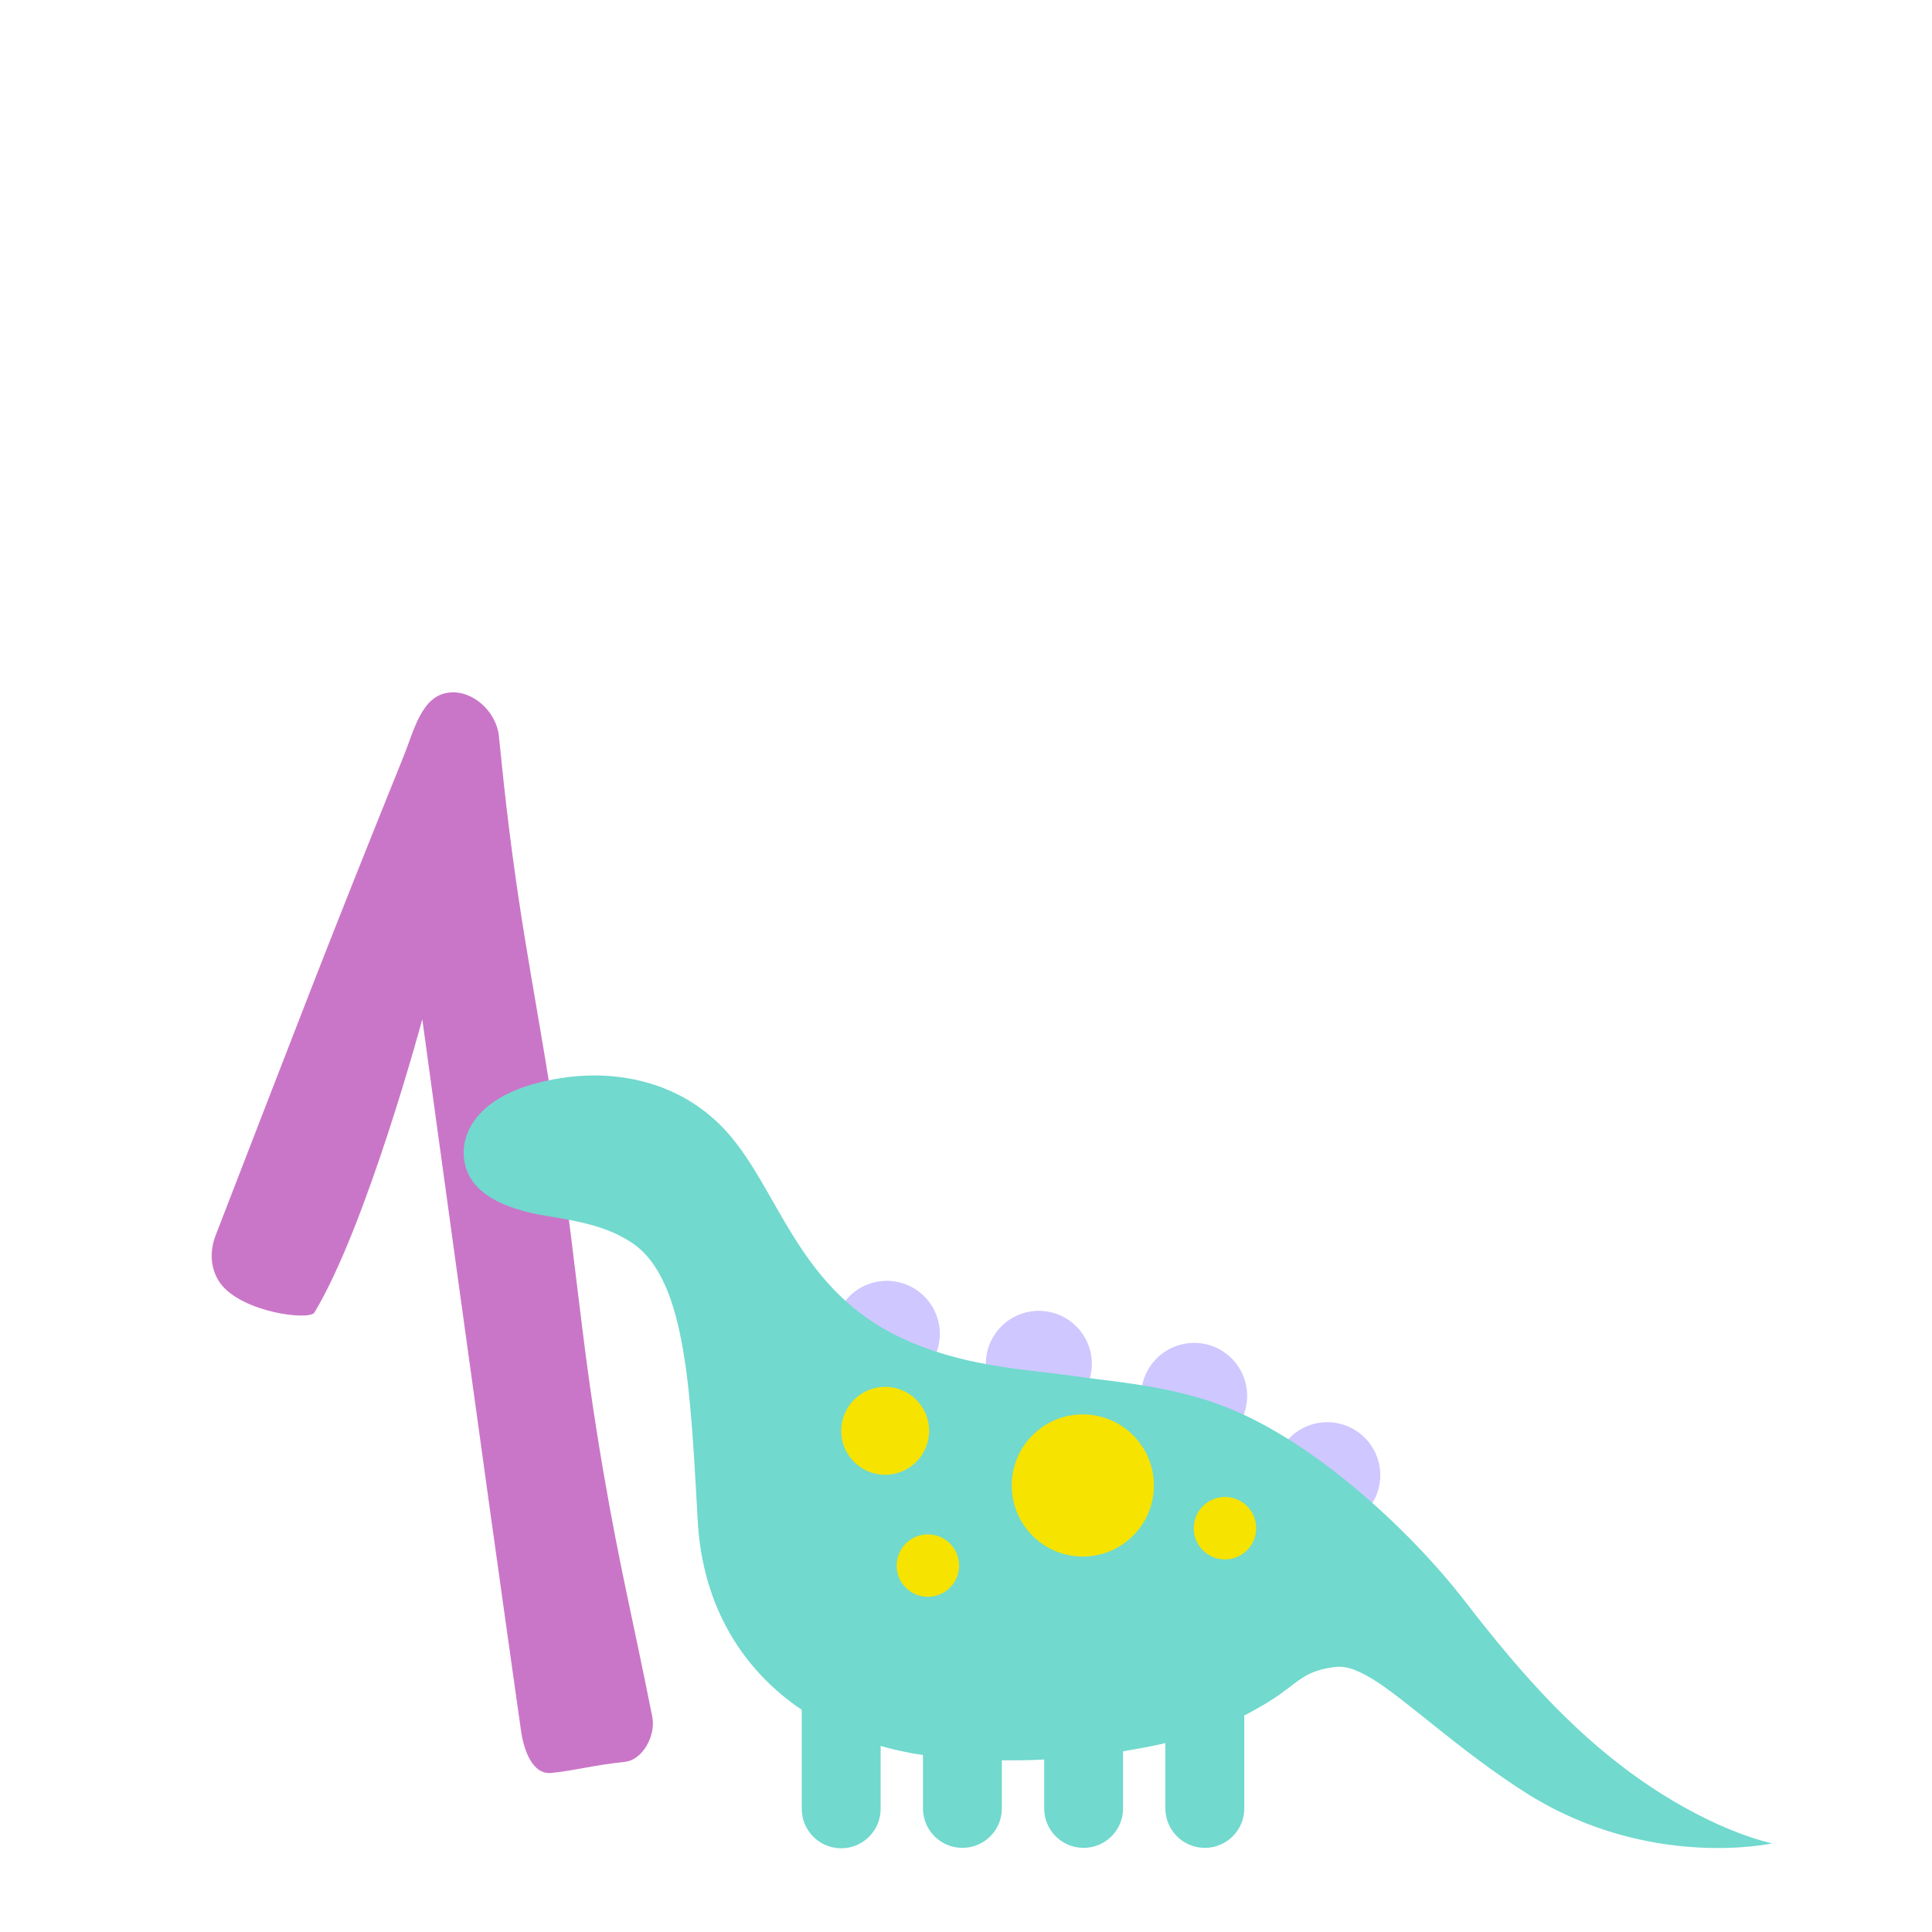
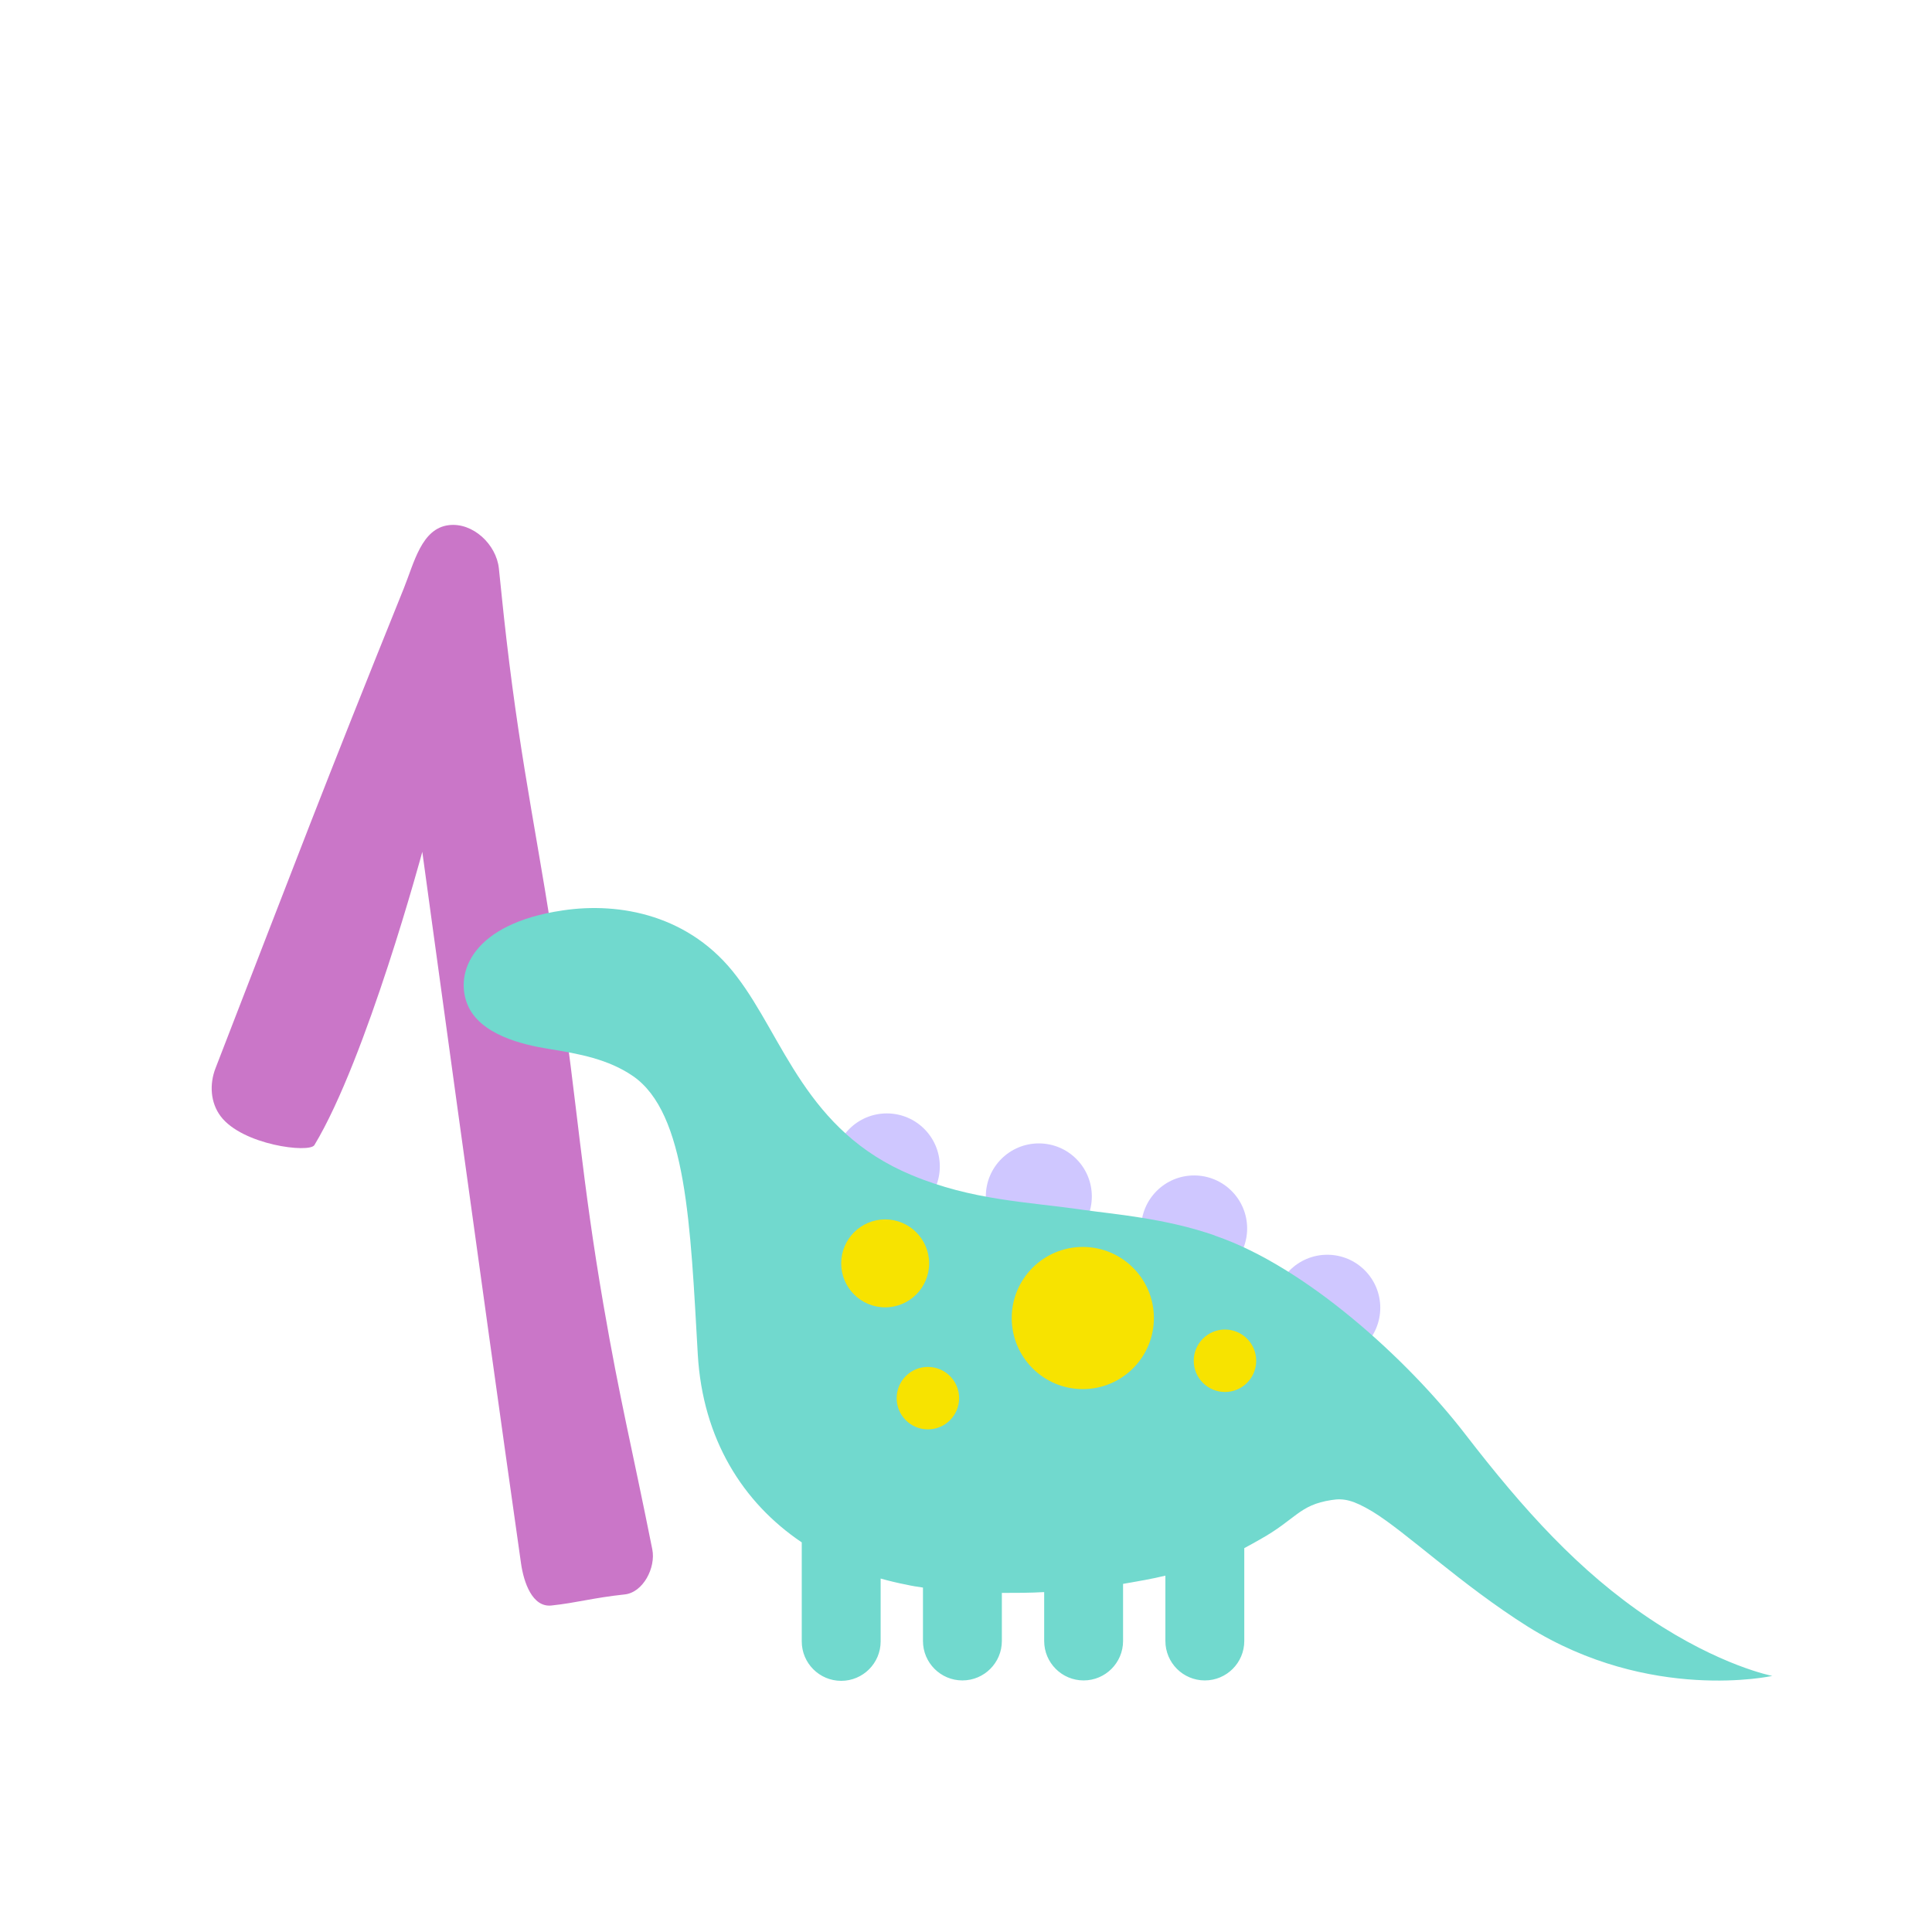
- <svg xmlns="http://www.w3.org/2000/svg" width="300" height="300" viewBox="0 0 300 300" fill="none">
-   <path d="M80.905 268.766C74.844 226.169 65.575 158.27 65.575 158.27C65.575 158.27 56.937 190.37 48.82 203.809C48.044 205.093 37.621 203.804 34.261 199.33C32.666 197.207 32.505 194.349 33.465 191.873C46.47 158.301 49.988 148.873 62.709 117.343C64.311 113.371 65.454 108.043 69.707 107.543C73.432 107.106 77.066 110.527 77.464 114.257C77.942 118.732 78.048 120.152 78.633 125.195C81.046 145.971 83.797 157.427 86.805 178.126C89.671 197.844 90.332 209.042 93.717 228.678C96.282 243.555 98.044 250.34 101.289 266.588C101.854 269.415 99.875 273.276 97.008 273.582C92.037 274.114 89.604 274.876 85.627 275.302C82.663 275.618 81.325 271.717 80.905 268.766Z" fill="#CA76C8" />
-   <path d="M137.703 215.35C142.249 215.35 145.934 211.665 145.934 207.12C145.934 202.574 142.249 198.889 137.703 198.889C133.158 198.889 129.473 202.574 129.473 207.12C129.473 211.665 133.158 215.35 137.703 215.35Z" fill="#CFC7FF" />
-   <path d="M161.309 220.008C165.854 220.008 169.539 216.323 169.539 211.777C169.539 207.232 165.854 203.547 161.309 203.547C156.763 203.547 153.078 207.232 153.078 211.777C153.078 216.323 156.763 220.008 161.309 220.008Z" fill="#CFC7FF" />
-   <path d="M185.426 224.984C189.971 224.984 193.656 221.299 193.656 216.754C193.656 212.208 189.971 208.523 185.426 208.523C180.88 208.523 177.195 212.208 177.195 216.754C177.195 221.299 180.88 224.984 185.426 224.984Z" fill="#CFC7FF" />
-   <path d="M206.098 237.298C210.643 237.298 214.328 233.613 214.328 229.068C214.328 224.522 210.643 220.837 206.098 220.837C201.552 220.837 197.867 224.522 197.867 229.068C197.867 233.613 201.552 237.298 206.098 237.298Z" fill="#CFC7FF" />
-   <path d="M256.184 277.366C245.21 270.029 236.596 260.458 227.537 248.719C218.54 237.043 202.717 222.687 188.745 217.902C188.681 217.902 188.617 217.838 188.617 217.838C180.961 215.159 172.794 214.521 168.328 213.883C159.587 212.607 150.974 212.415 141.531 208.459C125.134 201.633 121.689 187.149 114.415 177.643C107.205 168.072 96.231 166.031 87.363 167.371C73.454 169.412 70.583 176.941 72.561 181.918C74.475 186.703 81.238 188.234 85.194 188.872C89.979 189.638 94.445 190.467 98.273 193.083C106.631 198.825 107.205 216.243 108.354 236.341C109.119 249.42 115.308 259.31 124.496 265.499V280.875C124.496 284.257 127.239 287 130.621 287C134.002 287 136.746 284.257 136.746 280.875V271.113C138.086 271.496 139.426 271.815 140.765 272.07C141.595 272.262 142.424 272.389 143.318 272.517V280.811C143.318 284.193 146.061 286.936 149.443 286.936C152.824 286.936 155.568 284.193 155.568 280.811V273.346C157.737 273.346 159.906 273.346 162.139 273.219V280.811C162.139 284.193 164.883 286.936 168.264 286.936C171.646 286.936 174.389 284.193 174.389 280.811V271.943C176.622 271.56 178.855 271.177 180.961 270.667V280.811C180.961 284.193 183.704 286.936 187.086 286.936C190.467 286.936 193.211 284.193 193.211 280.811V266.392C194.04 265.945 194.87 265.499 195.635 265.052C201.25 261.926 201.697 259.693 206.737 258.927C208.651 258.608 210.119 258.927 213.117 260.713C218.349 263.904 226.899 272.07 237.235 278.578C256.248 290.445 275.197 286.234 275.197 286.234C275.197 286.234 267.158 284.703 256.184 277.366Z" fill="#71D9CE" />
-   <path d="M144.083 247.953C146.761 247.953 148.932 245.782 148.932 243.104C148.932 240.426 146.761 238.255 144.083 238.255C141.405 238.255 139.234 240.426 139.234 243.104C139.234 245.782 141.405 247.953 144.083 247.953Z" fill="#F7E300" />
-   <path d="M168.137 241.7C174.233 241.7 179.175 236.759 179.175 230.663C179.175 224.567 174.233 219.625 168.137 219.625C162.041 219.625 157.1 224.567 157.1 230.663C157.1 236.759 162.041 241.7 168.137 241.7Z" fill="#F7E300" />
-   <path d="M190.212 242.147C192.89 242.147 195.061 239.976 195.061 237.298C195.061 234.62 192.89 232.449 190.212 232.449C187.534 232.449 185.363 234.62 185.363 237.298C185.363 239.976 187.534 242.147 190.212 242.147Z" fill="#F7E300" />
-   <path d="M137.448 229.004C141.218 229.004 144.275 225.947 144.275 222.177C144.275 218.407 141.218 215.35 137.448 215.35C133.678 215.35 130.621 218.407 130.621 222.177C130.621 225.947 133.678 229.004 137.448 229.004Z" fill="#F7E300" />
+ <svg xmlns="http://www.w3.org/2000/svg" width="100%" height="100%" viewBox="0 0 300 300" version="1.1" xml:space="preserve" style="fill-rule:evenodd;clip-rule:evenodd;stroke-linejoin:round;stroke-miterlimit:2;">
+   <g transform="matrix(1,0,0,1,0,-26)">
+     <path d="M80.905,268.766C74.844,226.169 65.575,158.27 65.575,158.27C65.575,158.27 56.937,190.37 48.82,203.809C48.044,205.093 37.621,203.804 34.261,199.33C32.666,197.207 32.505,194.349 33.465,191.873C46.47,158.301 49.988,148.873 62.709,117.343C64.311,113.371 65.454,108.043 69.707,107.543C73.432,107.106 77.066,110.527 77.464,114.257C77.943,118.732 78.048,120.152 78.633,125.195C81.046,145.971 83.797,157.427 86.805,178.126C89.671,197.844 90.332,209.042 93.717,228.678C96.282,243.555 98.044,250.34 101.289,266.588C101.854,269.415 99.875,273.276 97.008,273.582C92.037,274.114 89.604,274.876 85.627,275.302C82.663,275.618 81.325,271.717 80.905,268.766Z" style="fill:rgb(202,118,200);fill-rule:nonzero;" />
+   </g>
+   <g transform="matrix(1,0,0,1,0,-26)">
+     <path d="M137.703,215.35C142.249,215.35 145.934,211.665 145.934,207.12C145.934,202.574 142.249,198.889 137.703,198.889C133.158,198.889 129.473,202.574 129.473,207.12C129.473,211.665 133.158,215.35 137.703,215.35Z" style="fill:rgb(207,199,255);fill-rule:nonzero;" />
+   </g>
+   <g transform="matrix(1,0,0,1,0,-26)">
+     <path d="M161.309,220.008C165.854,220.008 169.539,216.323 169.539,211.777C169.539,207.232 165.854,203.547 161.309,203.547C156.763,203.547 153.078,207.232 153.078,211.777C153.078,216.323 156.763,220.008 161.309,220.008Z" style="fill:rgb(207,199,255);fill-rule:nonzero;" />
+   </g>
+   <g transform="matrix(1,0,0,1,0,-26)">
+     <path d="M185.426,224.984C189.971,224.984 193.656,221.299 193.656,216.754C193.656,212.208 189.971,208.523 185.426,208.523C180.88,208.523 177.195,212.208 177.195,216.754C177.195,221.299 180.88,224.984 185.426,224.984Z" style="fill:rgb(207,199,255);fill-rule:nonzero;" />
+   </g>
+   <g transform="matrix(1,0,0,1,0,-26)">
+     <path d="M206.098,237.298C210.643,237.298 214.328,233.613 214.328,229.068C214.328,224.522 210.643,220.837 206.098,220.837C201.552,220.837 197.867,224.522 197.867,229.068C197.867,233.613 201.552,237.298 206.098,237.298Z" style="fill:rgb(207,199,255);fill-rule:nonzero;" />
+   </g>
+   <g transform="matrix(1,0,0,1,0,-26)">
+     <path d="M256.184,277.366C245.21,270.029 236.596,260.458 227.537,248.719C218.54,237.043 202.717,222.687 188.745,217.902C188.681,217.902 188.617,217.838 188.617,217.838C180.961,215.159 172.794,214.521 168.328,213.883C159.587,212.607 150.974,212.415 141.531,208.459C125.134,201.633 121.689,187.149 114.415,177.643C107.205,168.072 96.231,166.031 87.363,167.371C73.454,169.412 70.583,176.941 72.561,181.918C74.475,186.703 81.238,188.234 85.194,188.872C89.979,189.638 94.445,190.467 98.273,193.083C106.631,198.825 107.205,216.243 108.354,236.341C109.119,249.42 115.308,259.31 124.496,265.499L124.496,280.875C124.496,284.257 127.239,287 130.621,287C134.002,287 136.746,284.257 136.746,280.875L136.746,271.113C138.086,271.496 139.426,271.815 140.765,272.07C141.595,272.262 142.424,272.389 143.318,272.517L143.318,280.811C143.318,284.193 146.061,286.936 149.443,286.936C152.824,286.936 155.568,284.193 155.568,280.811L155.568,273.346C157.737,273.346 159.906,273.346 162.139,273.219L162.139,280.811C162.139,284.193 164.883,286.936 168.264,286.936C171.646,286.936 174.389,284.193 174.389,280.811L174.389,271.943C176.622,271.56 178.855,271.177 180.961,270.667L180.961,280.811C180.961,284.193 183.704,286.936 187.086,286.936C190.467,286.936 193.211,284.193 193.211,280.811L193.211,266.392C194.04,265.945 194.87,265.499 195.635,265.052C201.25,261.926 201.697,259.693 206.737,258.927C208.651,258.608 210.119,258.927 213.117,260.713C218.349,263.904 226.899,272.07 237.235,278.578C256.248,290.445 275.197,286.234 275.197,286.234C275.197,286.234 267.158,284.703 256.184,277.366Z" style="fill:rgb(113,217,206);fill-rule:nonzero;" />
+   </g>
+   <g transform="matrix(1,0,0,1,0,-26)">
+     <path d="M144.083,247.953C146.761,247.953 148.932,245.782 148.932,243.104C148.932,240.426 146.761,238.255 144.083,238.255C141.405,238.255 139.234,240.426 139.234,243.104C139.234,245.782 141.405,247.953 144.083,247.953Z" style="fill:rgb(247,227,0);fill-rule:nonzero;" />
+   </g>
+   <g transform="matrix(1,0,0,1,0,-26)">
+     <path d="M168.137,241.7C174.233,241.7 179.175,236.759 179.175,230.663C179.175,224.567 174.233,219.625 168.137,219.625C162.041,219.625 157.1,224.567 157.1,230.663C157.1,236.759 162.041,241.7 168.137,241.7Z" style="fill:rgb(247,227,0);fill-rule:nonzero;" />
+   </g>
+   <g transform="matrix(1,0,0,1,0,-26)">
+     <path d="M190.212,242.147C192.89,242.147 195.061,239.976 195.061,237.298C195.061,234.62 192.89,232.449 190.212,232.449C187.534,232.449 185.363,234.62 185.363,237.298C185.363,239.976 187.534,242.147 190.212,242.147Z" style="fill:rgb(247,227,0);fill-rule:nonzero;" />
+   </g>
+   <g transform="matrix(1,0,0,1,0,-26)">
+     <path d="M137.448,229.004C141.218,229.004 144.275,225.947 144.275,222.177C144.275,218.407 141.218,215.35 137.448,215.35C133.678,215.35 130.621,218.407 130.621,222.177C130.621,225.947 133.678,229.004 137.448,229.004Z" style="fill:rgb(247,227,0);fill-rule:nonzero;" />
+   </g>
</svg>
